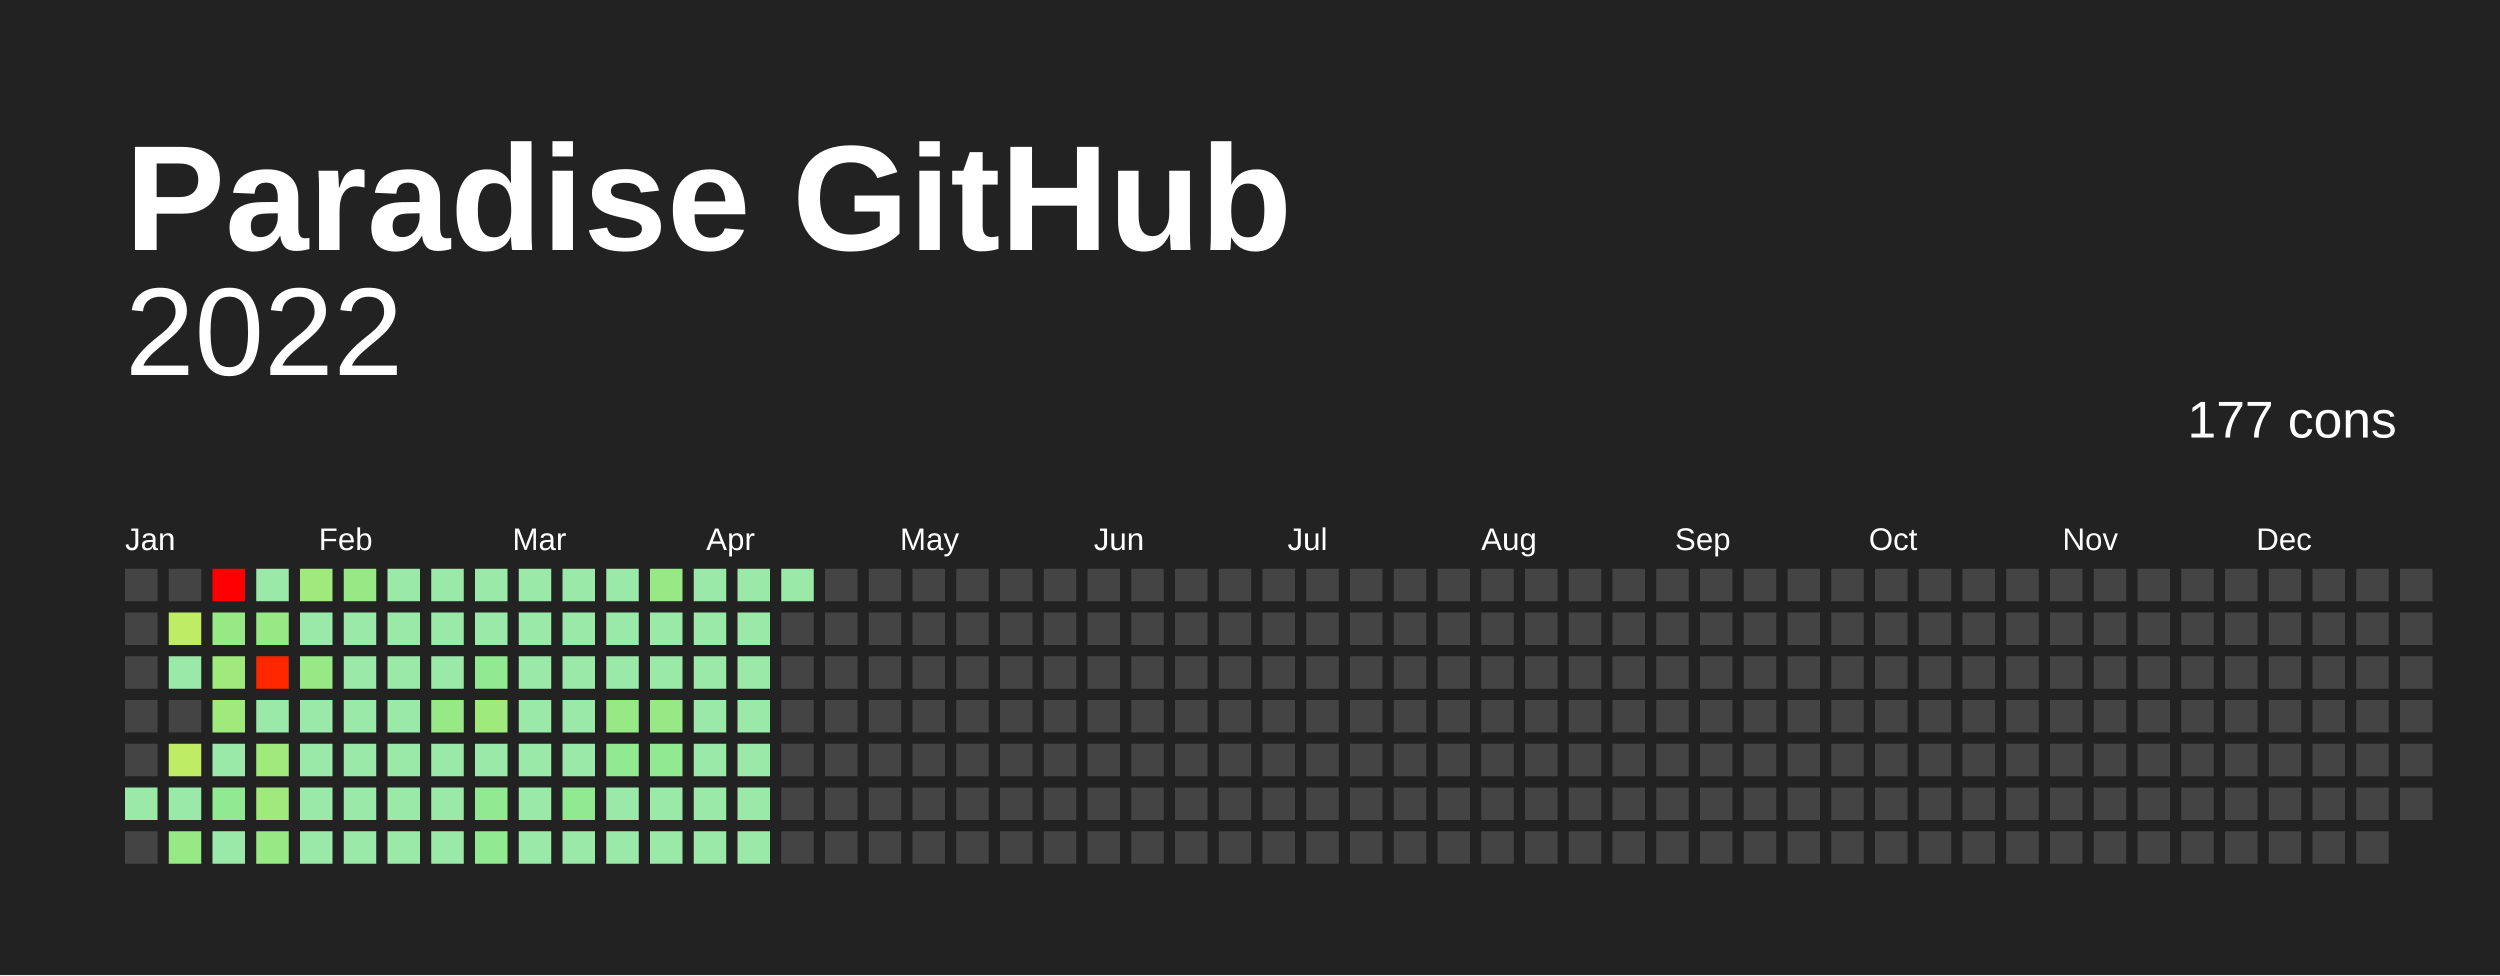
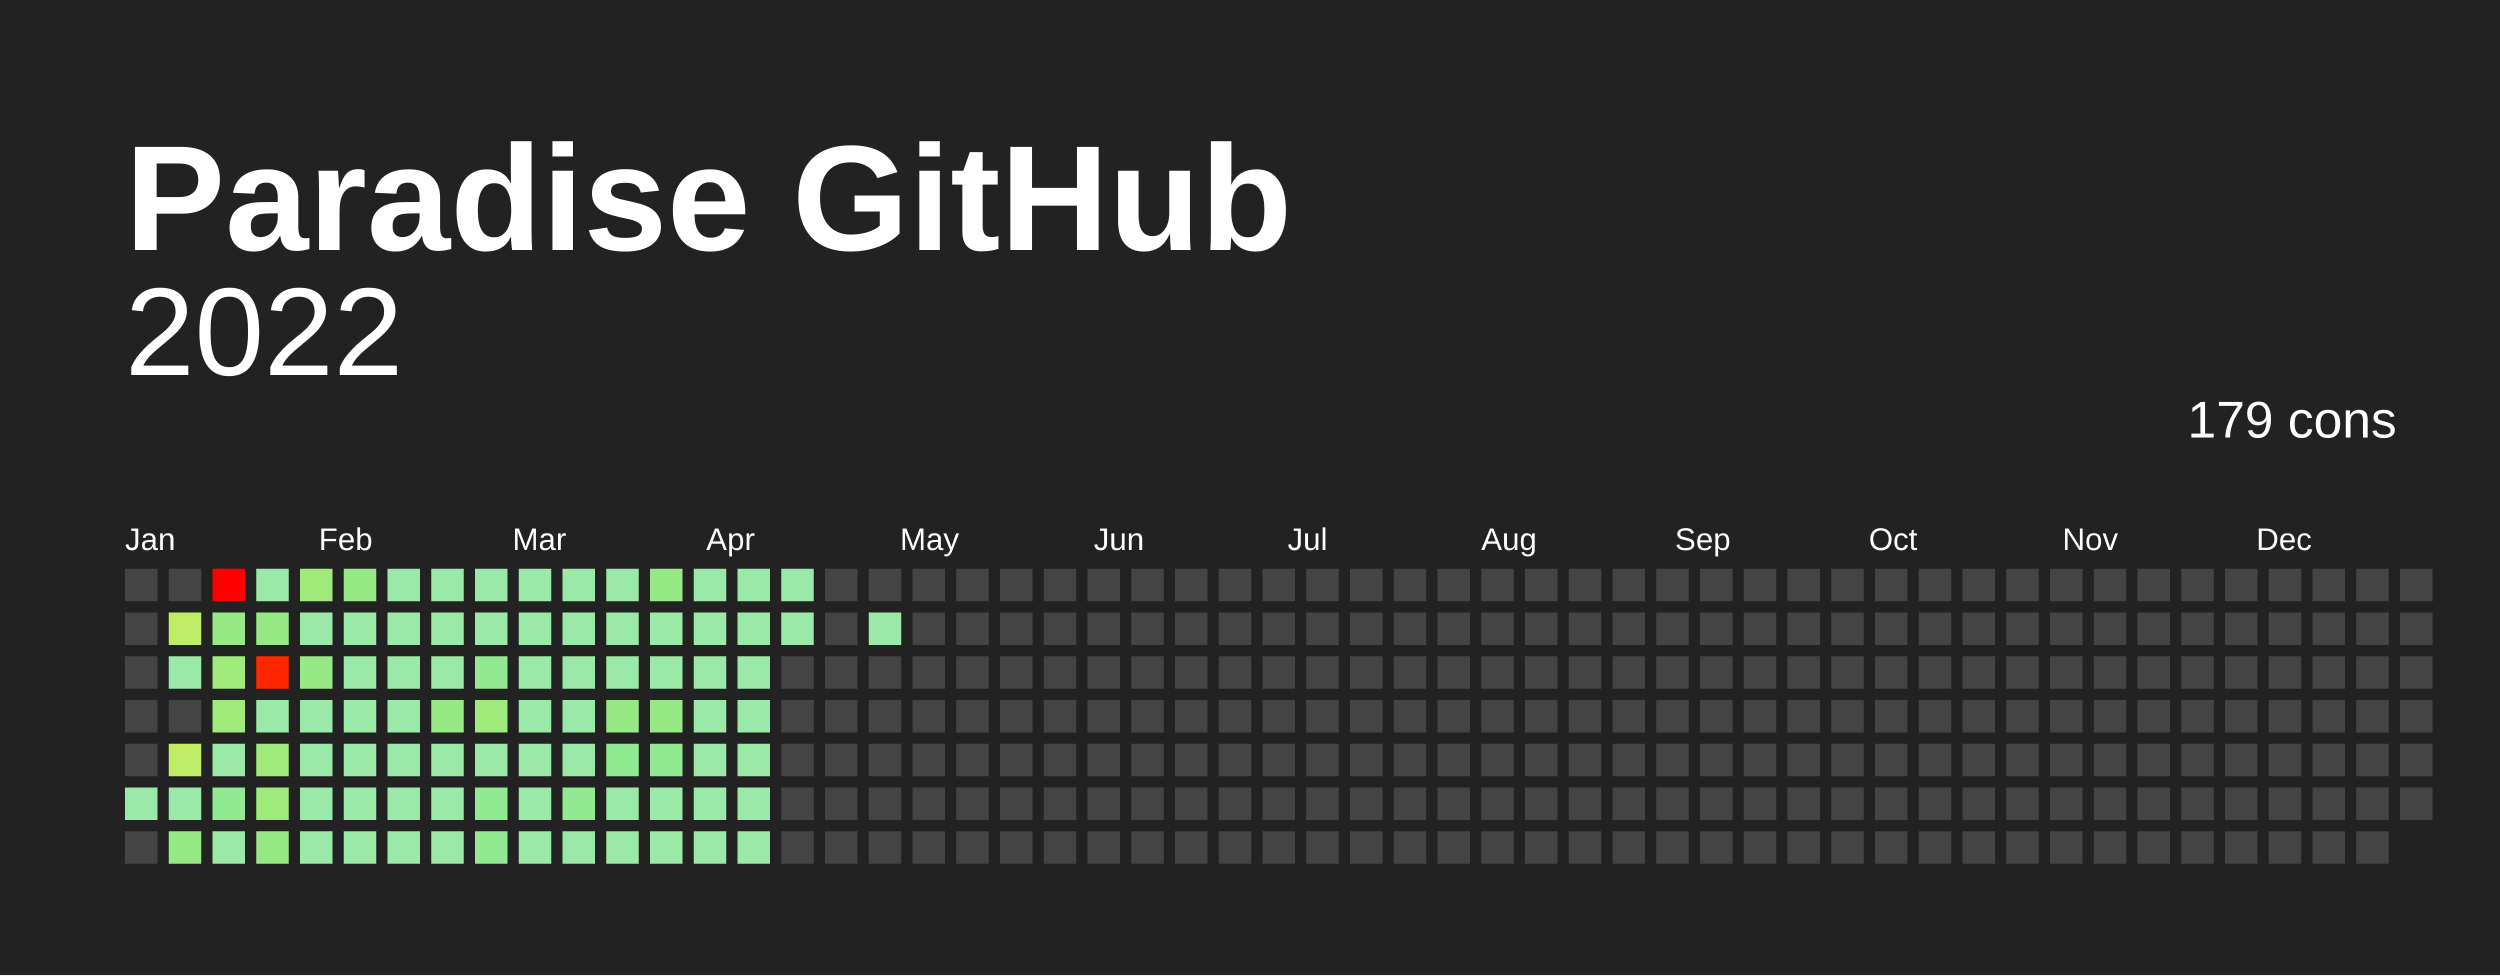
<svg xmlns="http://www.w3.org/2000/svg" baseProfile="full" height="78mm" version="1.1" viewBox="0,0,200,78" width="200mm">
  <defs />
  <rect fill="#222222" height="78" width="200" x="0" y="0" />
  <text fill="#FFFFFF" style="font-size:12px; font-family:Arial; font-weight:bold;" x="10" y="20">Paradise GitHub</text>
  <text alignment-baseline="hanging" fill="#FFFFFF" style="font-size:10.0px; font-family:Arial;" x="10" y="30">2022</text>
-   <text alignment-baseline="hanging" fill="#FFFFFF" style="font-size:4.125px; font-family:Arial;" x="175" y="35">177 cons</text>
+   <text alignment-baseline="hanging" fill="#FFFFFF" style="font-size:4.125px; font-family:Arial;" x="175" y="35">179 cons</text>
  <text fill="#FFFFFF" style="font-size:2.5px; font-family:Arial" x="10.0" y="44">Jan</text>
  <text fill="#FFFFFF" style="font-size:2.5px; font-family:Arial" x="25.5" y="44">Feb</text>
  <text fill="#FFFFFF" style="font-size:2.5px; font-family:Arial" x="41.0" y="44">Mar</text>
  <text fill="#FFFFFF" style="font-size:2.5px; font-family:Arial" x="56.5" y="44">Apr</text>
  <text fill="#FFFFFF" style="font-size:2.5px; font-family:Arial" x="72.0" y="44">May</text>
  <text fill="#FFFFFF" style="font-size:2.5px; font-family:Arial" x="87.5" y="44">Jun</text>
  <text fill="#FFFFFF" style="font-size:2.5px; font-family:Arial" x="103.0" y="44">Jul</text>
  <text fill="#FFFFFF" style="font-size:2.5px; font-family:Arial" x="118.5" y="44">Aug</text>
  <text fill="#FFFFFF" style="font-size:2.5px; font-family:Arial" x="134.0" y="44">Sep</text>
  <text fill="#FFFFFF" style="font-size:2.5px; font-family:Arial" x="149.5" y="44">Oct</text>
  <text fill="#FFFFFF" style="font-size:2.5px; font-family:Arial" x="165.0" y="44">Nov</text>
  <text fill="#FFFFFF" style="font-size:2.5px; font-family:Arial" x="180.5" y="44">Dec</text>
  <rect fill="#444444" height="2.6" width="2.6" x="10.0" y="45.5" />
  <rect fill="#444444" height="2.6" width="2.6" x="10.0" y="49.0" />
  <rect fill="#444444" height="2.6" width="2.6" x="10.0" y="52.5" />
  <rect fill="#444444" height="2.6" width="2.6" x="10.0" y="56.0" />
  <rect fill="#444444" height="2.6" width="2.6" x="10.0" y="59.5" />
  <rect fill="#9be9a8" height="2.6" width="2.6" x="10.0" y="63.0" />
  <rect fill="#444444" height="2.6" width="2.6" x="10.0" y="66.5" />
  <rect fill="#444444" height="2.6" width="2.6" x="13.5" y="45.5" />
  <rect fill="#bfec65" height="2.6" width="2.6" x="13.5" y="49.0" />
  <rect fill="#9be9a8" height="2.6" width="2.6" x="13.5" y="52.5" />
  <rect fill="#444444" height="2.6" width="2.6" x="13.5" y="56.0" />
  <rect fill="#bfec65" height="2.6" width="2.6" x="13.5" y="59.5" />
  <rect fill="#9be9a8" height="2.6" width="2.6" x="13.5" y="63.0" />
  <rect fill="#97e986" height="2.6" width="2.6" x="13.5" y="66.5" />
  <rect fill="red" height="2.6" width="2.6" x="17.0" y="45.5" />
  <rect fill="#97e986" height="2.6" width="2.6" x="17.0" y="49.0" />
  <rect fill="#a0ea7b" height="2.6" width="2.6" x="17.0" y="52.5" />
  <rect fill="#a0ea7b" height="2.6" width="2.6" x="17.0" y="56.0" />
  <rect fill="#9be9a8" height="2.6" width="2.6" x="17.0" y="59.5" />
  <rect fill="#91e991" height="2.6" width="2.6" x="17.0" y="63.0" />
  <rect fill="#9be9a8" height="2.6" width="2.6" x="17.0" y="66.5" />
  <rect fill="#9be9a8" height="2.6" width="2.6" x="20.5" y="45.5" />
  <rect fill="#97e986" height="2.6" width="2.6" x="20.5" y="49.0" />
  <rect fill="#ff2700" height="2.6" width="2.6" x="20.5" y="52.5" />
  <rect fill="#9be9a8" height="2.6" width="2.6" x="20.5" y="56.0" />
  <rect fill="#a0ea7b" height="2.6" width="2.6" x="20.5" y="59.5" />
  <rect fill="#a0ea7b" height="2.6" width="2.6" x="20.5" y="63.0" />
  <rect fill="#97e986" height="2.6" width="2.6" x="20.5" y="66.5" />
  <rect fill="#a0ea7b" height="2.6" width="2.6" x="24.0" y="45.5" />
  <rect fill="#9be9a8" height="2.6" width="2.6" x="24.0" y="49.0" />
  <rect fill="#97e986" height="2.6" width="2.6" x="24.0" y="52.5" />
  <rect fill="#9be9a8" height="2.6" width="2.6" x="24.0" y="56.0" />
  <rect fill="#9be9a8" height="2.6" width="2.6" x="24.0" y="59.5" />
  <rect fill="#9be9a8" height="2.6" width="2.6" x="24.0" y="63.0" />
  <rect fill="#9be9a8" height="2.6" width="2.6" x="24.0" y="66.5" />
  <rect fill="#97e986" height="2.6" width="2.6" x="27.5" y="45.5" />
  <rect fill="#9be9a8" height="2.6" width="2.6" x="27.5" y="49.0" />
  <rect fill="#9be9a8" height="2.6" width="2.6" x="27.5" y="52.5" />
  <rect fill="#9be9a8" height="2.6" width="2.6" x="27.5" y="56.0" />
  <rect fill="#9be9a8" height="2.6" width="2.6" x="27.5" y="59.5" />
  <rect fill="#9be9a8" height="2.6" width="2.6" x="27.5" y="63.0" />
  <rect fill="#9be9a8" height="2.6" width="2.6" x="27.5" y="66.5" />
  <rect fill="#9be9a8" height="2.6" width="2.6" x="31.0" y="45.5" />
  <rect fill="#9be9a8" height="2.6" width="2.6" x="31.0" y="49.0" />
  <rect fill="#9be9a8" height="2.6" width="2.6" x="31.0" y="52.5" />
  <rect fill="#9be9a8" height="2.6" width="2.6" x="31.0" y="56.0" />
  <rect fill="#9be9a8" height="2.6" width="2.6" x="31.0" y="59.5" />
  <rect fill="#9be9a8" height="2.6" width="2.6" x="31.0" y="63.0" />
  <rect fill="#9be9a8" height="2.6" width="2.6" x="31.0" y="66.5" />
  <rect fill="#9be9a8" height="2.6" width="2.6" x="34.5" y="45.5" />
  <rect fill="#9be9a8" height="2.6" width="2.6" x="34.5" y="49.0" />
  <rect fill="#9be9a8" height="2.6" width="2.6" x="34.5" y="52.5" />
  <rect fill="#97e986" height="2.6" width="2.6" x="34.5" y="56.0" />
  <rect fill="#9be9a8" height="2.6" width="2.6" x="34.5" y="59.5" />
  <rect fill="#9be9a8" height="2.6" width="2.6" x="34.5" y="63.0" />
  <rect fill="#9be9a8" height="2.6" width="2.6" x="34.5" y="66.5" />
  <rect fill="#9be9a8" height="2.6" width="2.6" x="38.0" y="45.5" />
  <rect fill="#9be9a8" height="2.6" width="2.6" x="38.0" y="49.0" />
  <rect fill="#91e991" height="2.6" width="2.6" x="38.0" y="52.5" />
  <rect fill="#a0ea7b" height="2.6" width="2.6" x="38.0" y="56.0" />
  <rect fill="#9be9a8" height="2.6" width="2.6" x="38.0" y="59.5" />
  <rect fill="#91e991" height="2.6" width="2.6" x="38.0" y="63.0" />
  <rect fill="#91e991" height="2.6" width="2.6" x="38.0" y="66.5" />
  <rect fill="#9be9a8" height="2.6" width="2.6" x="41.5" y="45.5" />
  <rect fill="#9be9a8" height="2.6" width="2.6" x="41.5" y="49.0" />
  <rect fill="#9be9a8" height="2.6" width="2.6" x="41.5" y="52.5" />
  <rect fill="#9be9a8" height="2.6" width="2.6" x="41.5" y="56.0" />
  <rect fill="#9be9a8" height="2.6" width="2.6" x="41.5" y="59.5" />
  <rect fill="#9be9a8" height="2.6" width="2.6" x="41.5" y="63.0" />
  <rect fill="#9be9a8" height="2.6" width="2.6" x="41.5" y="66.5" />
  <rect fill="#9be9a8" height="2.6" width="2.6" x="45.0" y="45.5" />
  <rect fill="#9be9a8" height="2.6" width="2.6" x="45.0" y="49.0" />
  <rect fill="#9be9a8" height="2.6" width="2.6" x="45.0" y="52.5" />
  <rect fill="#9be9a8" height="2.6" width="2.6" x="45.0" y="56.0" />
  <rect fill="#9be9a8" height="2.6" width="2.6" x="45.0" y="59.5" />
  <rect fill="#91e991" height="2.6" width="2.6" x="45.0" y="63.0" />
  <rect fill="#9be9a8" height="2.6" width="2.6" x="45.0" y="66.5" />
  <rect fill="#9be9a8" height="2.6" width="2.6" x="48.5" y="45.5" />
  <rect fill="#9be9a8" height="2.6" width="2.6" x="48.5" y="49.0" />
  <rect fill="#9be9a8" height="2.6" width="2.6" x="48.5" y="52.5" />
  <rect fill="#97e986" height="2.6" width="2.6" x="48.5" y="56.0" />
  <rect fill="#91e991" height="2.6" width="2.6" x="48.5" y="59.5" />
  <rect fill="#9be9a8" height="2.6" width="2.6" x="48.5" y="63.0" />
  <rect fill="#9be9a8" height="2.6" width="2.6" x="48.5" y="66.5" />
  <rect fill="#97e986" height="2.6" width="2.6" x="52.0" y="45.5" />
  <rect fill="#9be9a8" height="2.6" width="2.6" x="52.0" y="49.0" />
  <rect fill="#9be9a8" height="2.6" width="2.6" x="52.0" y="52.5" />
  <rect fill="#97e986" height="2.6" width="2.6" x="52.0" y="56.0" />
  <rect fill="#91e991" height="2.6" width="2.6" x="52.0" y="59.5" />
  <rect fill="#9be9a8" height="2.6" width="2.6" x="52.0" y="63.0" />
  <rect fill="#9be9a8" height="2.6" width="2.6" x="52.0" y="66.5" />
  <rect fill="#9be9a8" height="2.6" width="2.6" x="55.5" y="45.5" />
  <rect fill="#9be9a8" height="2.6" width="2.6" x="55.5" y="49.0" />
  <rect fill="#9be9a8" height="2.6" width="2.6" x="55.5" y="52.5" />
  <rect fill="#9be9a8" height="2.6" width="2.6" x="55.5" y="56.0" />
  <rect fill="#9be9a8" height="2.6" width="2.6" x="55.5" y="59.5" />
  <rect fill="#9be9a8" height="2.6" width="2.6" x="55.5" y="63.0" />
  <rect fill="#9be9a8" height="2.6" width="2.6" x="55.5" y="66.5" />
  <rect fill="#9be9a8" height="2.6" width="2.6" x="59.0" y="45.5" />
  <rect fill="#9be9a8" height="2.6" width="2.6" x="59.0" y="49.0" />
  <rect fill="#9be9a8" height="2.6" width="2.6" x="59.0" y="52.5" />
  <rect fill="#9be9a8" height="2.6" width="2.6" x="59.0" y="56.0" />
  <rect fill="#9be9a8" height="2.6" width="2.6" x="59.0" y="59.5" />
  <rect fill="#9be9a8" height="2.6" width="2.6" x="59.0" y="63.0" />
  <rect fill="#9be9a8" height="2.6" width="2.6" x="59.0" y="66.5" />
  <rect fill="#9be9a8" height="2.6" width="2.6" x="62.5" y="45.5" />
-   <rect fill="#444444" height="2.6" width="2.6" x="62.5" y="49.0" />
+   <rect fill="#9be9a8" height="2.6" width="2.6" x="62.5" y="49.0" />
  <rect fill="#444444" height="2.6" width="2.6" x="62.5" y="52.5" />
  <rect fill="#444444" height="2.6" width="2.6" x="62.5" y="56.0" />
  <rect fill="#444444" height="2.6" width="2.6" x="62.5" y="59.5" />
  <rect fill="#444444" height="2.6" width="2.6" x="62.5" y="63.0" />
  <rect fill="#444444" height="2.6" width="2.6" x="62.5" y="66.5" />
  <rect fill="#444444" height="2.6" width="2.6" x="66.0" y="45.5" />
  <rect fill="#444444" height="2.6" width="2.6" x="66.0" y="49.0" />
  <rect fill="#444444" height="2.6" width="2.6" x="66.0" y="52.5" />
  <rect fill="#444444" height="2.6" width="2.6" x="66.0" y="56.0" />
  <rect fill="#444444" height="2.6" width="2.6" x="66.0" y="59.5" />
  <rect fill="#444444" height="2.6" width="2.6" x="66.0" y="63.0" />
  <rect fill="#444444" height="2.6" width="2.6" x="66.0" y="66.5" />
  <rect fill="#444444" height="2.6" width="2.6" x="69.5" y="45.5" />
-   <rect fill="#444444" height="2.6" width="2.6" x="69.5" y="49.0" />
+   <rect fill="#9be9a8" height="2.6" width="2.6" x="69.5" y="49.0" />
  <rect fill="#444444" height="2.6" width="2.6" x="69.5" y="52.5" />
  <rect fill="#444444" height="2.6" width="2.6" x="69.5" y="56.0" />
  <rect fill="#444444" height="2.6" width="2.6" x="69.5" y="59.5" />
  <rect fill="#444444" height="2.6" width="2.6" x="69.5" y="63.0" />
  <rect fill="#444444" height="2.6" width="2.6" x="69.5" y="66.5" />
  <rect fill="#444444" height="2.6" width="2.6" x="73.0" y="45.5" />
  <rect fill="#444444" height="2.6" width="2.6" x="73.0" y="49.0" />
  <rect fill="#444444" height="2.6" width="2.6" x="73.0" y="52.5" />
  <rect fill="#444444" height="2.6" width="2.6" x="73.0" y="56.0" />
  <rect fill="#444444" height="2.6" width="2.6" x="73.0" y="59.5" />
  <rect fill="#444444" height="2.6" width="2.6" x="73.0" y="63.0" />
  <rect fill="#444444" height="2.6" width="2.6" x="73.0" y="66.5" />
  <rect fill="#444444" height="2.6" width="2.6" x="76.5" y="45.5" />
  <rect fill="#444444" height="2.6" width="2.6" x="76.5" y="49.0" />
  <rect fill="#444444" height="2.6" width="2.6" x="76.5" y="52.5" />
  <rect fill="#444444" height="2.6" width="2.6" x="76.5" y="56.0" />
  <rect fill="#444444" height="2.6" width="2.6" x="76.5" y="59.5" />
  <rect fill="#444444" height="2.6" width="2.6" x="76.5" y="63.0" />
  <rect fill="#444444" height="2.6" width="2.6" x="76.5" y="66.5" />
  <rect fill="#444444" height="2.6" width="2.6" x="80.0" y="45.5" />
  <rect fill="#444444" height="2.6" width="2.6" x="80.0" y="49.0" />
  <rect fill="#444444" height="2.6" width="2.6" x="80.0" y="52.5" />
  <rect fill="#444444" height="2.6" width="2.6" x="80.0" y="56.0" />
  <rect fill="#444444" height="2.6" width="2.6" x="80.0" y="59.5" />
  <rect fill="#444444" height="2.6" width="2.6" x="80.0" y="63.0" />
  <rect fill="#444444" height="2.6" width="2.6" x="80.0" y="66.5" />
  <rect fill="#444444" height="2.6" width="2.6" x="83.5" y="45.5" />
  <rect fill="#444444" height="2.6" width="2.6" x="83.5" y="49.0" />
  <rect fill="#444444" height="2.6" width="2.6" x="83.5" y="52.5" />
  <rect fill="#444444" height="2.6" width="2.6" x="83.5" y="56.0" />
  <rect fill="#444444" height="2.6" width="2.6" x="83.5" y="59.5" />
  <rect fill="#444444" height="2.6" width="2.6" x="83.5" y="63.0" />
  <rect fill="#444444" height="2.6" width="2.6" x="83.5" y="66.5" />
  <rect fill="#444444" height="2.6" width="2.6" x="87.0" y="45.5" />
  <rect fill="#444444" height="2.6" width="2.6" x="87.0" y="49.0" />
  <rect fill="#444444" height="2.6" width="2.6" x="87.0" y="52.5" />
  <rect fill="#444444" height="2.6" width="2.6" x="87.0" y="56.0" />
  <rect fill="#444444" height="2.6" width="2.6" x="87.0" y="59.5" />
  <rect fill="#444444" height="2.6" width="2.6" x="87.0" y="63.0" />
  <rect fill="#444444" height="2.6" width="2.6" x="87.0" y="66.5" />
  <rect fill="#444444" height="2.6" width="2.6" x="90.5" y="45.5" />
  <rect fill="#444444" height="2.6" width="2.6" x="90.5" y="49.0" />
  <rect fill="#444444" height="2.6" width="2.6" x="90.5" y="52.5" />
  <rect fill="#444444" height="2.6" width="2.6" x="90.5" y="56.0" />
  <rect fill="#444444" height="2.6" width="2.6" x="90.5" y="59.5" />
  <rect fill="#444444" height="2.6" width="2.6" x="90.5" y="63.0" />
  <rect fill="#444444" height="2.6" width="2.6" x="90.5" y="66.5" />
  <rect fill="#444444" height="2.6" width="2.6" x="94.0" y="45.5" />
  <rect fill="#444444" height="2.6" width="2.6" x="94.0" y="49.0" />
  <rect fill="#444444" height="2.6" width="2.6" x="94.0" y="52.5" />
  <rect fill="#444444" height="2.6" width="2.6" x="94.0" y="56.0" />
  <rect fill="#444444" height="2.6" width="2.6" x="94.0" y="59.5" />
  <rect fill="#444444" height="2.6" width="2.6" x="94.0" y="63.0" />
  <rect fill="#444444" height="2.6" width="2.6" x="94.0" y="66.5" />
  <rect fill="#444444" height="2.6" width="2.6" x="97.5" y="45.5" />
  <rect fill="#444444" height="2.6" width="2.6" x="97.5" y="49.0" />
  <rect fill="#444444" height="2.6" width="2.6" x="97.5" y="52.5" />
  <rect fill="#444444" height="2.6" width="2.6" x="97.5" y="56.0" />
  <rect fill="#444444" height="2.6" width="2.6" x="97.5" y="59.5" />
  <rect fill="#444444" height="2.6" width="2.6" x="97.5" y="63.0" />
  <rect fill="#444444" height="2.6" width="2.6" x="97.5" y="66.5" />
  <rect fill="#444444" height="2.6" width="2.6" x="101.0" y="45.5" />
  <rect fill="#444444" height="2.6" width="2.6" x="101.0" y="49.0" />
  <rect fill="#444444" height="2.6" width="2.6" x="101.0" y="52.5" />
  <rect fill="#444444" height="2.6" width="2.6" x="101.0" y="56.0" />
  <rect fill="#444444" height="2.6" width="2.6" x="101.0" y="59.5" />
  <rect fill="#444444" height="2.6" width="2.6" x="101.0" y="63.0" />
  <rect fill="#444444" height="2.6" width="2.6" x="101.0" y="66.5" />
  <rect fill="#444444" height="2.6" width="2.6" x="104.5" y="45.5" />
  <rect fill="#444444" height="2.6" width="2.6" x="104.5" y="49.0" />
  <rect fill="#444444" height="2.6" width="2.6" x="104.5" y="52.5" />
  <rect fill="#444444" height="2.6" width="2.6" x="104.5" y="56.0" />
  <rect fill="#444444" height="2.6" width="2.6" x="104.5" y="59.5" />
  <rect fill="#444444" height="2.6" width="2.6" x="104.5" y="63.0" />
  <rect fill="#444444" height="2.6" width="2.6" x="104.5" y="66.5" />
  <rect fill="#444444" height="2.6" width="2.6" x="108.0" y="45.5" />
  <rect fill="#444444" height="2.6" width="2.6" x="108.0" y="49.0" />
  <rect fill="#444444" height="2.6" width="2.6" x="108.0" y="52.5" />
  <rect fill="#444444" height="2.6" width="2.6" x="108.0" y="56.0" />
  <rect fill="#444444" height="2.6" width="2.6" x="108.0" y="59.5" />
  <rect fill="#444444" height="2.6" width="2.6" x="108.0" y="63.0" />
  <rect fill="#444444" height="2.6" width="2.6" x="108.0" y="66.5" />
  <rect fill="#444444" height="2.6" width="2.6" x="111.5" y="45.5" />
  <rect fill="#444444" height="2.6" width="2.6" x="111.5" y="49.0" />
  <rect fill="#444444" height="2.6" width="2.6" x="111.5" y="52.5" />
  <rect fill="#444444" height="2.6" width="2.6" x="111.5" y="56.0" />
  <rect fill="#444444" height="2.6" width="2.6" x="111.5" y="59.5" />
  <rect fill="#444444" height="2.6" width="2.6" x="111.5" y="63.0" />
  <rect fill="#444444" height="2.6" width="2.6" x="111.5" y="66.5" />
  <rect fill="#444444" height="2.6" width="2.6" x="115.0" y="45.5" />
  <rect fill="#444444" height="2.6" width="2.6" x="115.0" y="49.0" />
  <rect fill="#444444" height="2.6" width="2.6" x="115.0" y="52.5" />
  <rect fill="#444444" height="2.6" width="2.6" x="115.0" y="56.0" />
  <rect fill="#444444" height="2.6" width="2.6" x="115.0" y="59.5" />
  <rect fill="#444444" height="2.6" width="2.6" x="115.0" y="63.0" />
  <rect fill="#444444" height="2.6" width="2.6" x="115.0" y="66.5" />
  <rect fill="#444444" height="2.6" width="2.6" x="118.5" y="45.5" />
  <rect fill="#444444" height="2.6" width="2.6" x="118.5" y="49.0" />
  <rect fill="#444444" height="2.6" width="2.6" x="118.5" y="52.5" />
  <rect fill="#444444" height="2.6" width="2.6" x="118.5" y="56.0" />
  <rect fill="#444444" height="2.6" width="2.6" x="118.5" y="59.5" />
  <rect fill="#444444" height="2.6" width="2.6" x="118.5" y="63.0" />
  <rect fill="#444444" height="2.6" width="2.6" x="118.5" y="66.5" />
  <rect fill="#444444" height="2.6" width="2.6" x="122.0" y="45.5" />
  <rect fill="#444444" height="2.6" width="2.6" x="122.0" y="49.0" />
  <rect fill="#444444" height="2.6" width="2.6" x="122.0" y="52.5" />
  <rect fill="#444444" height="2.6" width="2.6" x="122.0" y="56.0" />
  <rect fill="#444444" height="2.6" width="2.6" x="122.0" y="59.5" />
  <rect fill="#444444" height="2.6" width="2.6" x="122.0" y="63.0" />
  <rect fill="#444444" height="2.6" width="2.6" x="122.0" y="66.5" />
  <rect fill="#444444" height="2.6" width="2.6" x="125.5" y="45.5" />
  <rect fill="#444444" height="2.6" width="2.6" x="125.5" y="49.0" />
  <rect fill="#444444" height="2.6" width="2.6" x="125.5" y="52.5" />
  <rect fill="#444444" height="2.6" width="2.6" x="125.5" y="56.0" />
  <rect fill="#444444" height="2.6" width="2.6" x="125.5" y="59.5" />
  <rect fill="#444444" height="2.6" width="2.6" x="125.5" y="63.0" />
  <rect fill="#444444" height="2.6" width="2.6" x="125.5" y="66.5" />
  <rect fill="#444444" height="2.6" width="2.6" x="129.0" y="45.5" />
  <rect fill="#444444" height="2.6" width="2.6" x="129.0" y="49.0" />
  <rect fill="#444444" height="2.6" width="2.6" x="129.0" y="52.5" />
  <rect fill="#444444" height="2.6" width="2.6" x="129.0" y="56.0" />
  <rect fill="#444444" height="2.6" width="2.6" x="129.0" y="59.5" />
  <rect fill="#444444" height="2.6" width="2.6" x="129.0" y="63.0" />
  <rect fill="#444444" height="2.6" width="2.6" x="129.0" y="66.5" />
  <rect fill="#444444" height="2.6" width="2.6" x="132.5" y="45.5" />
  <rect fill="#444444" height="2.6" width="2.6" x="132.5" y="49.0" />
  <rect fill="#444444" height="2.6" width="2.6" x="132.5" y="52.5" />
  <rect fill="#444444" height="2.6" width="2.6" x="132.5" y="56.0" />
  <rect fill="#444444" height="2.6" width="2.6" x="132.5" y="59.5" />
  <rect fill="#444444" height="2.6" width="2.6" x="132.5" y="63.0" />
  <rect fill="#444444" height="2.6" width="2.6" x="132.5" y="66.5" />
  <rect fill="#444444" height="2.6" width="2.6" x="136.0" y="45.5" />
  <rect fill="#444444" height="2.6" width="2.6" x="136.0" y="49.0" />
  <rect fill="#444444" height="2.6" width="2.6" x="136.0" y="52.5" />
  <rect fill="#444444" height="2.6" width="2.6" x="136.0" y="56.0" />
  <rect fill="#444444" height="2.6" width="2.6" x="136.0" y="59.5" />
  <rect fill="#444444" height="2.6" width="2.6" x="136.0" y="63.0" />
  <rect fill="#444444" height="2.6" width="2.6" x="136.0" y="66.5" />
  <rect fill="#444444" height="2.6" width="2.6" x="139.5" y="45.5" />
  <rect fill="#444444" height="2.6" width="2.6" x="139.5" y="49.0" />
  <rect fill="#444444" height="2.6" width="2.6" x="139.5" y="52.5" />
  <rect fill="#444444" height="2.6" width="2.6" x="139.5" y="56.0" />
  <rect fill="#444444" height="2.6" width="2.6" x="139.5" y="59.5" />
  <rect fill="#444444" height="2.6" width="2.6" x="139.5" y="63.0" />
  <rect fill="#444444" height="2.6" width="2.6" x="139.5" y="66.5" />
  <rect fill="#444444" height="2.6" width="2.6" x="143.0" y="45.5" />
  <rect fill="#444444" height="2.6" width="2.6" x="143.0" y="49.0" />
  <rect fill="#444444" height="2.6" width="2.6" x="143.0" y="52.5" />
  <rect fill="#444444" height="2.6" width="2.6" x="143.0" y="56.0" />
  <rect fill="#444444" height="2.6" width="2.6" x="143.0" y="59.5" />
  <rect fill="#444444" height="2.6" width="2.6" x="143.0" y="63.0" />
  <rect fill="#444444" height="2.6" width="2.6" x="143.0" y="66.5" />
  <rect fill="#444444" height="2.6" width="2.6" x="146.5" y="45.5" />
  <rect fill="#444444" height="2.6" width="2.6" x="146.5" y="49.0" />
  <rect fill="#444444" height="2.6" width="2.6" x="146.5" y="52.5" />
  <rect fill="#444444" height="2.6" width="2.6" x="146.5" y="56.0" />
  <rect fill="#444444" height="2.6" width="2.6" x="146.5" y="59.5" />
  <rect fill="#444444" height="2.6" width="2.6" x="146.5" y="63.0" />
  <rect fill="#444444" height="2.6" width="2.6" x="146.5" y="66.5" />
  <rect fill="#444444" height="2.6" width="2.6" x="150.0" y="45.5" />
  <rect fill="#444444" height="2.6" width="2.6" x="150.0" y="49.0" />
  <rect fill="#444444" height="2.6" width="2.6" x="150.0" y="52.5" />
  <rect fill="#444444" height="2.6" width="2.6" x="150.0" y="56.0" />
  <rect fill="#444444" height="2.6" width="2.6" x="150.0" y="59.5" />
  <rect fill="#444444" height="2.6" width="2.6" x="150.0" y="63.0" />
  <rect fill="#444444" height="2.6" width="2.6" x="150.0" y="66.5" />
  <rect fill="#444444" height="2.6" width="2.6" x="153.5" y="45.5" />
  <rect fill="#444444" height="2.6" width="2.6" x="153.5" y="49.0" />
  <rect fill="#444444" height="2.6" width="2.6" x="153.5" y="52.5" />
  <rect fill="#444444" height="2.6" width="2.6" x="153.5" y="56.0" />
  <rect fill="#444444" height="2.6" width="2.6" x="153.5" y="59.5" />
  <rect fill="#444444" height="2.6" width="2.6" x="153.5" y="63.0" />
  <rect fill="#444444" height="2.6" width="2.6" x="153.5" y="66.5" />
  <rect fill="#444444" height="2.6" width="2.6" x="157.0" y="45.5" />
  <rect fill="#444444" height="2.6" width="2.6" x="157.0" y="49.0" />
  <rect fill="#444444" height="2.6" width="2.6" x="157.0" y="52.5" />
  <rect fill="#444444" height="2.6" width="2.6" x="157.0" y="56.0" />
  <rect fill="#444444" height="2.6" width="2.6" x="157.0" y="59.5" />
  <rect fill="#444444" height="2.6" width="2.6" x="157.0" y="63.0" />
  <rect fill="#444444" height="2.6" width="2.6" x="157.0" y="66.5" />
  <rect fill="#444444" height="2.6" width="2.6" x="160.5" y="45.5" />
  <rect fill="#444444" height="2.6" width="2.6" x="160.5" y="49.0" />
  <rect fill="#444444" height="2.6" width="2.6" x="160.5" y="52.5" />
  <rect fill="#444444" height="2.6" width="2.6" x="160.5" y="56.0" />
  <rect fill="#444444" height="2.6" width="2.6" x="160.5" y="59.5" />
  <rect fill="#444444" height="2.6" width="2.6" x="160.5" y="63.0" />
  <rect fill="#444444" height="2.6" width="2.6" x="160.5" y="66.5" />
  <rect fill="#444444" height="2.6" width="2.6" x="164.0" y="45.5" />
  <rect fill="#444444" height="2.6" width="2.6" x="164.0" y="49.0" />
  <rect fill="#444444" height="2.6" width="2.6" x="164.0" y="52.5" />
  <rect fill="#444444" height="2.6" width="2.6" x="164.0" y="56.0" />
  <rect fill="#444444" height="2.6" width="2.6" x="164.0" y="59.5" />
  <rect fill="#444444" height="2.6" width="2.6" x="164.0" y="63.0" />
  <rect fill="#444444" height="2.6" width="2.6" x="164.0" y="66.5" />
  <rect fill="#444444" height="2.6" width="2.6" x="167.5" y="45.5" />
  <rect fill="#444444" height="2.6" width="2.6" x="167.5" y="49.0" />
  <rect fill="#444444" height="2.6" width="2.6" x="167.5" y="52.5" />
  <rect fill="#444444" height="2.6" width="2.6" x="167.5" y="56.0" />
  <rect fill="#444444" height="2.6" width="2.6" x="167.5" y="59.5" />
  <rect fill="#444444" height="2.6" width="2.6" x="167.5" y="63.0" />
  <rect fill="#444444" height="2.6" width="2.6" x="167.5" y="66.5" />
  <rect fill="#444444" height="2.6" width="2.6" x="171.0" y="45.5" />
  <rect fill="#444444" height="2.6" width="2.6" x="171.0" y="49.0" />
  <rect fill="#444444" height="2.6" width="2.6" x="171.0" y="52.5" />
  <rect fill="#444444" height="2.6" width="2.6" x="171.0" y="56.0" />
  <rect fill="#444444" height="2.6" width="2.6" x="171.0" y="59.5" />
  <rect fill="#444444" height="2.6" width="2.6" x="171.0" y="63.0" />
  <rect fill="#444444" height="2.6" width="2.6" x="171.0" y="66.5" />
  <rect fill="#444444" height="2.6" width="2.6" x="174.5" y="45.5" />
  <rect fill="#444444" height="2.6" width="2.6" x="174.5" y="49.0" />
  <rect fill="#444444" height="2.6" width="2.6" x="174.5" y="52.5" />
  <rect fill="#444444" height="2.6" width="2.6" x="174.5" y="56.0" />
  <rect fill="#444444" height="2.6" width="2.6" x="174.5" y="59.5" />
  <rect fill="#444444" height="2.6" width="2.6" x="174.5" y="63.0" />
  <rect fill="#444444" height="2.6" width="2.6" x="174.5" y="66.5" />
  <rect fill="#444444" height="2.6" width="2.6" x="178.0" y="45.5" />
  <rect fill="#444444" height="2.6" width="2.6" x="178.0" y="49.0" />
  <rect fill="#444444" height="2.6" width="2.6" x="178.0" y="52.5" />
  <rect fill="#444444" height="2.6" width="2.6" x="178.0" y="56.0" />
  <rect fill="#444444" height="2.6" width="2.6" x="178.0" y="59.5" />
  <rect fill="#444444" height="2.6" width="2.6" x="178.0" y="63.0" />
  <rect fill="#444444" height="2.6" width="2.6" x="178.0" y="66.5" />
  <rect fill="#444444" height="2.6" width="2.6" x="181.5" y="45.5" />
  <rect fill="#444444" height="2.6" width="2.6" x="181.5" y="49.0" />
  <rect fill="#444444" height="2.6" width="2.6" x="181.5" y="52.5" />
  <rect fill="#444444" height="2.6" width="2.6" x="181.5" y="56.0" />
  <rect fill="#444444" height="2.6" width="2.6" x="181.5" y="59.5" />
  <rect fill="#444444" height="2.6" width="2.6" x="181.5" y="63.0" />
  <rect fill="#444444" height="2.6" width="2.6" x="181.5" y="66.5" />
  <rect fill="#444444" height="2.6" width="2.6" x="185.0" y="45.5" />
  <rect fill="#444444" height="2.6" width="2.6" x="185.0" y="49.0" />
  <rect fill="#444444" height="2.6" width="2.6" x="185.0" y="52.5" />
  <rect fill="#444444" height="2.6" width="2.6" x="185.0" y="56.0" />
  <rect fill="#444444" height="2.6" width="2.6" x="185.0" y="59.5" />
  <rect fill="#444444" height="2.6" width="2.6" x="185.0" y="63.0" />
  <rect fill="#444444" height="2.6" width="2.6" x="185.0" y="66.5" />
  <rect fill="#444444" height="2.6" width="2.6" x="188.5" y="45.5" />
  <rect fill="#444444" height="2.6" width="2.6" x="188.5" y="49.0" />
  <rect fill="#444444" height="2.6" width="2.6" x="188.5" y="52.5" />
  <rect fill="#444444" height="2.6" width="2.6" x="188.5" y="56.0" />
  <rect fill="#444444" height="2.6" width="2.6" x="188.5" y="59.5" />
  <rect fill="#444444" height="2.6" width="2.6" x="188.5" y="63.0" />
  <rect fill="#444444" height="2.6" width="2.6" x="188.5" y="66.5" />
  <rect fill="#444444" height="2.6" width="2.6" x="192.0" y="45.5" />
  <rect fill="#444444" height="2.6" width="2.6" x="192.0" y="49.0" />
  <rect fill="#444444" height="2.6" width="2.6" x="192.0" y="52.5" />
  <rect fill="#444444" height="2.6" width="2.6" x="192.0" y="56.0" />
  <rect fill="#444444" height="2.6" width="2.6" x="192.0" y="59.5" />
  <rect fill="#444444" height="2.6" width="2.6" x="192.0" y="63.0" />
</svg>
